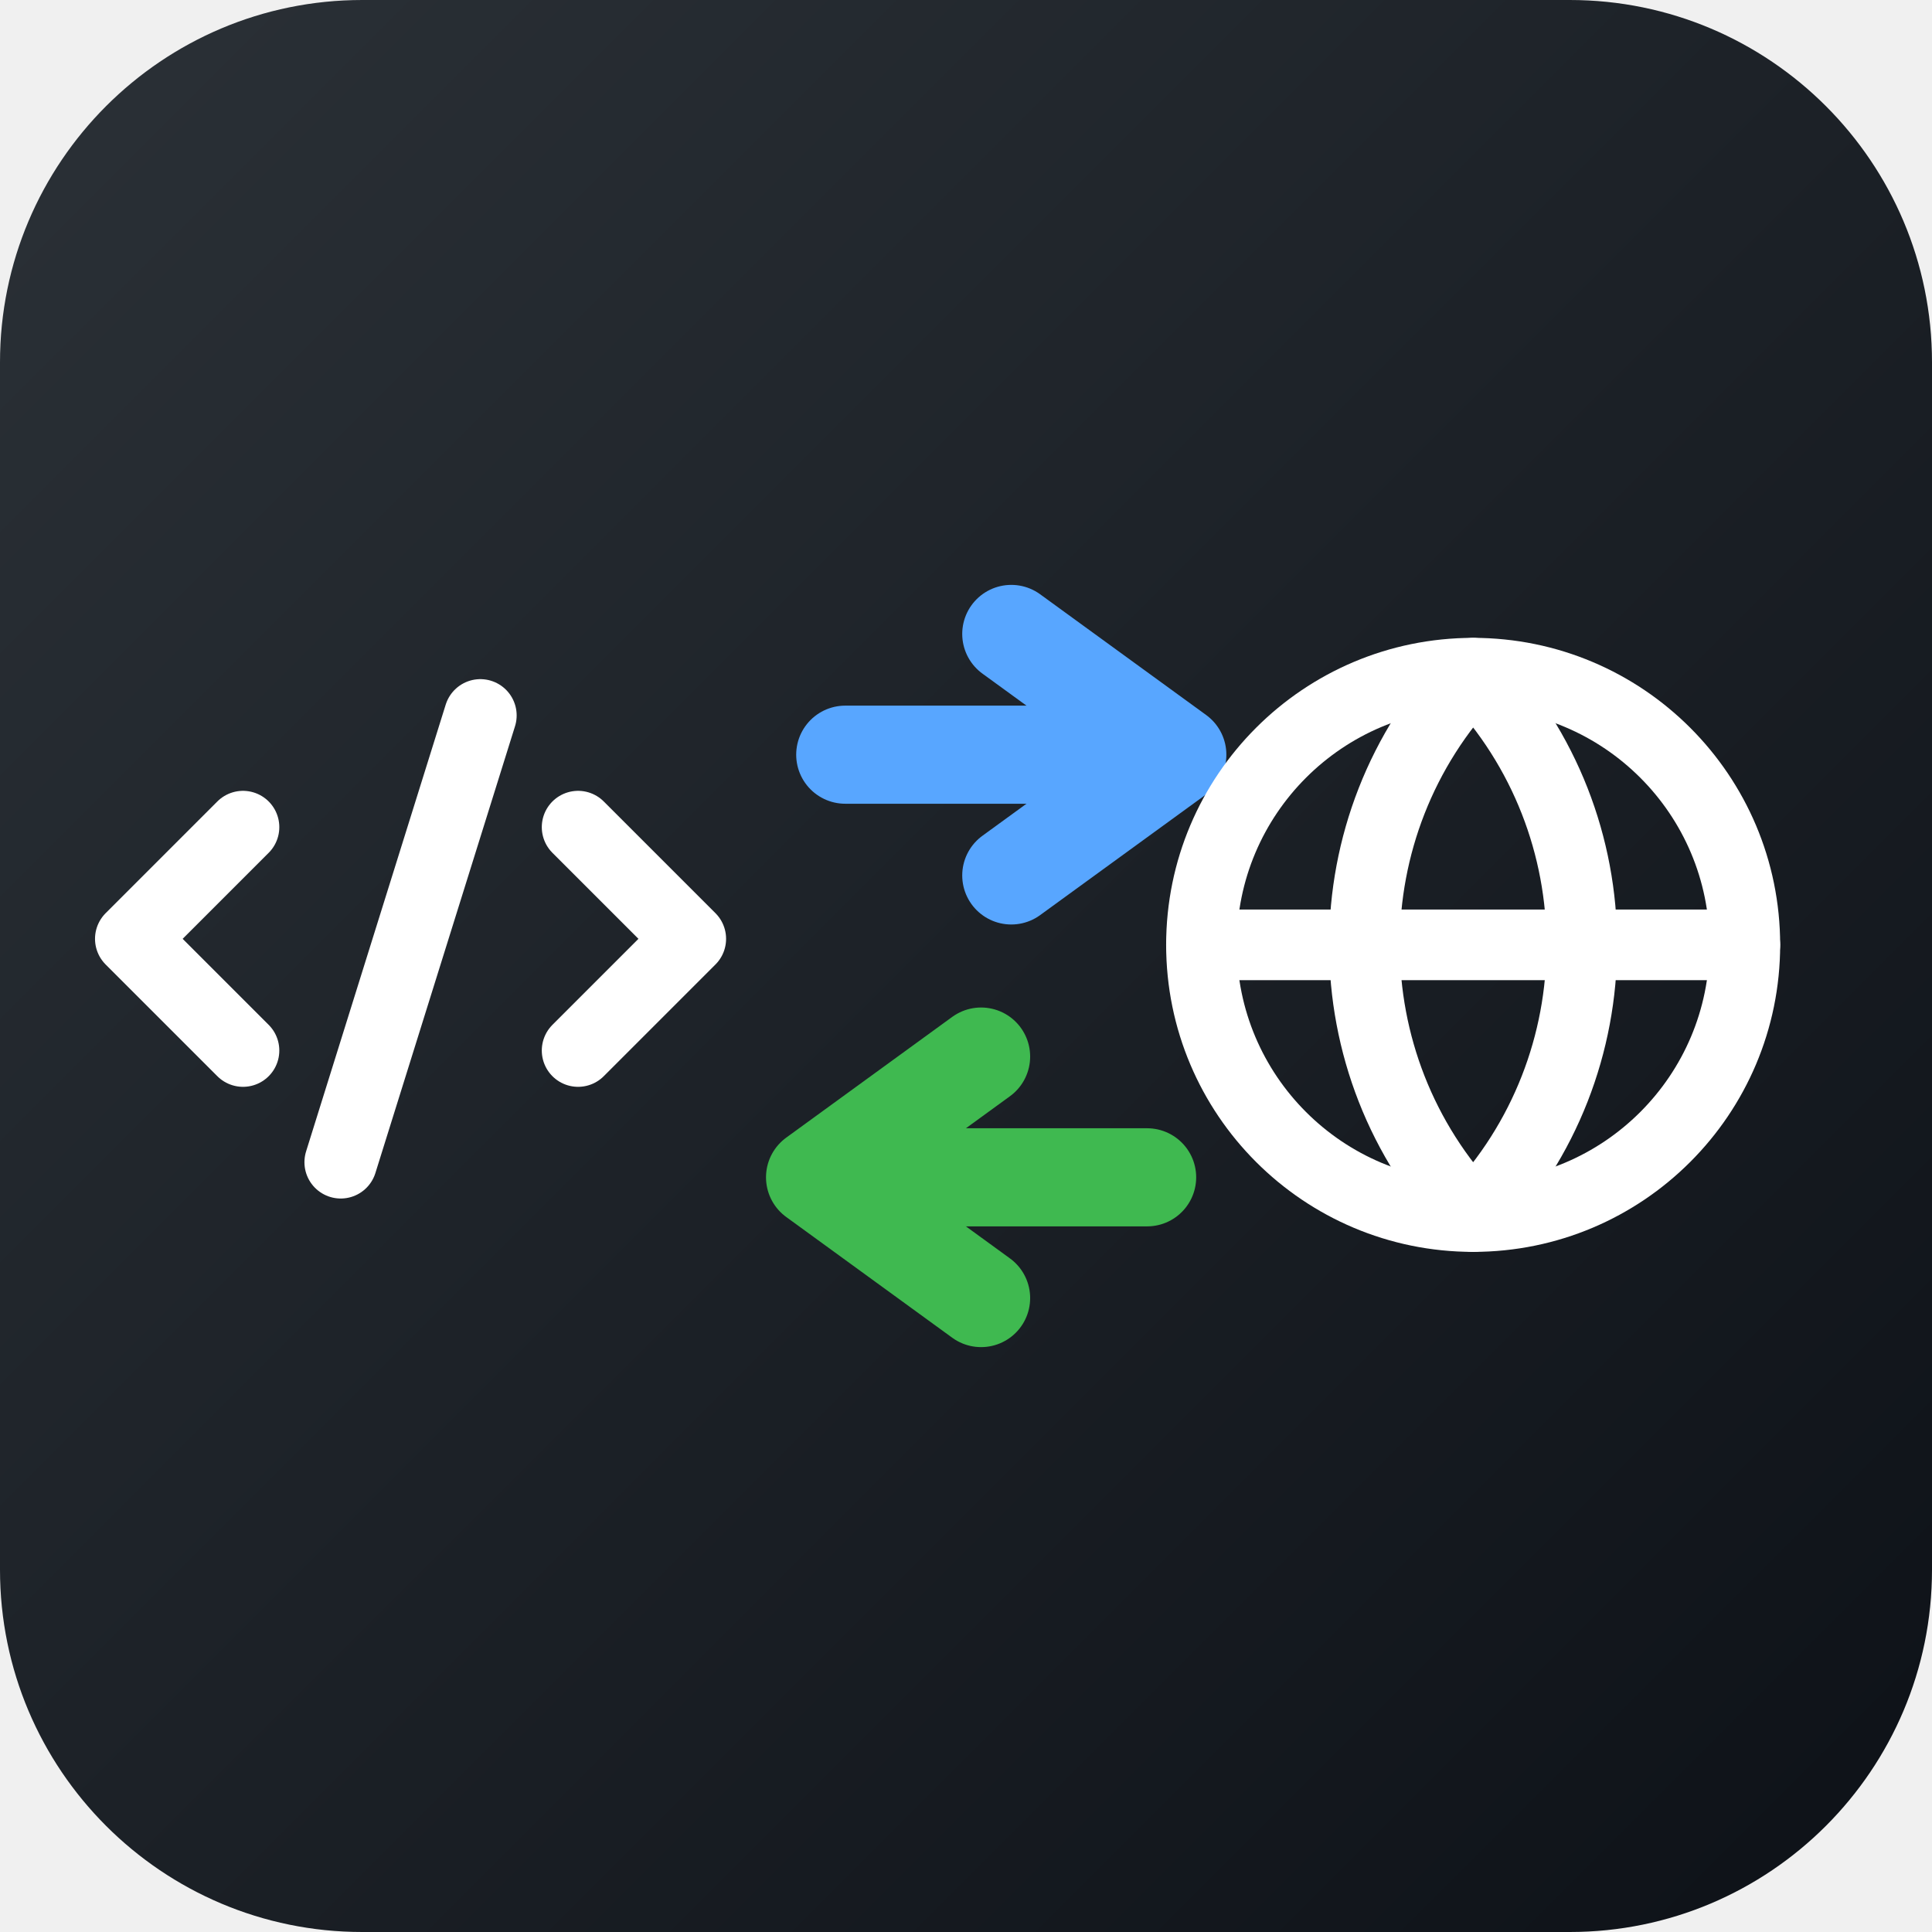
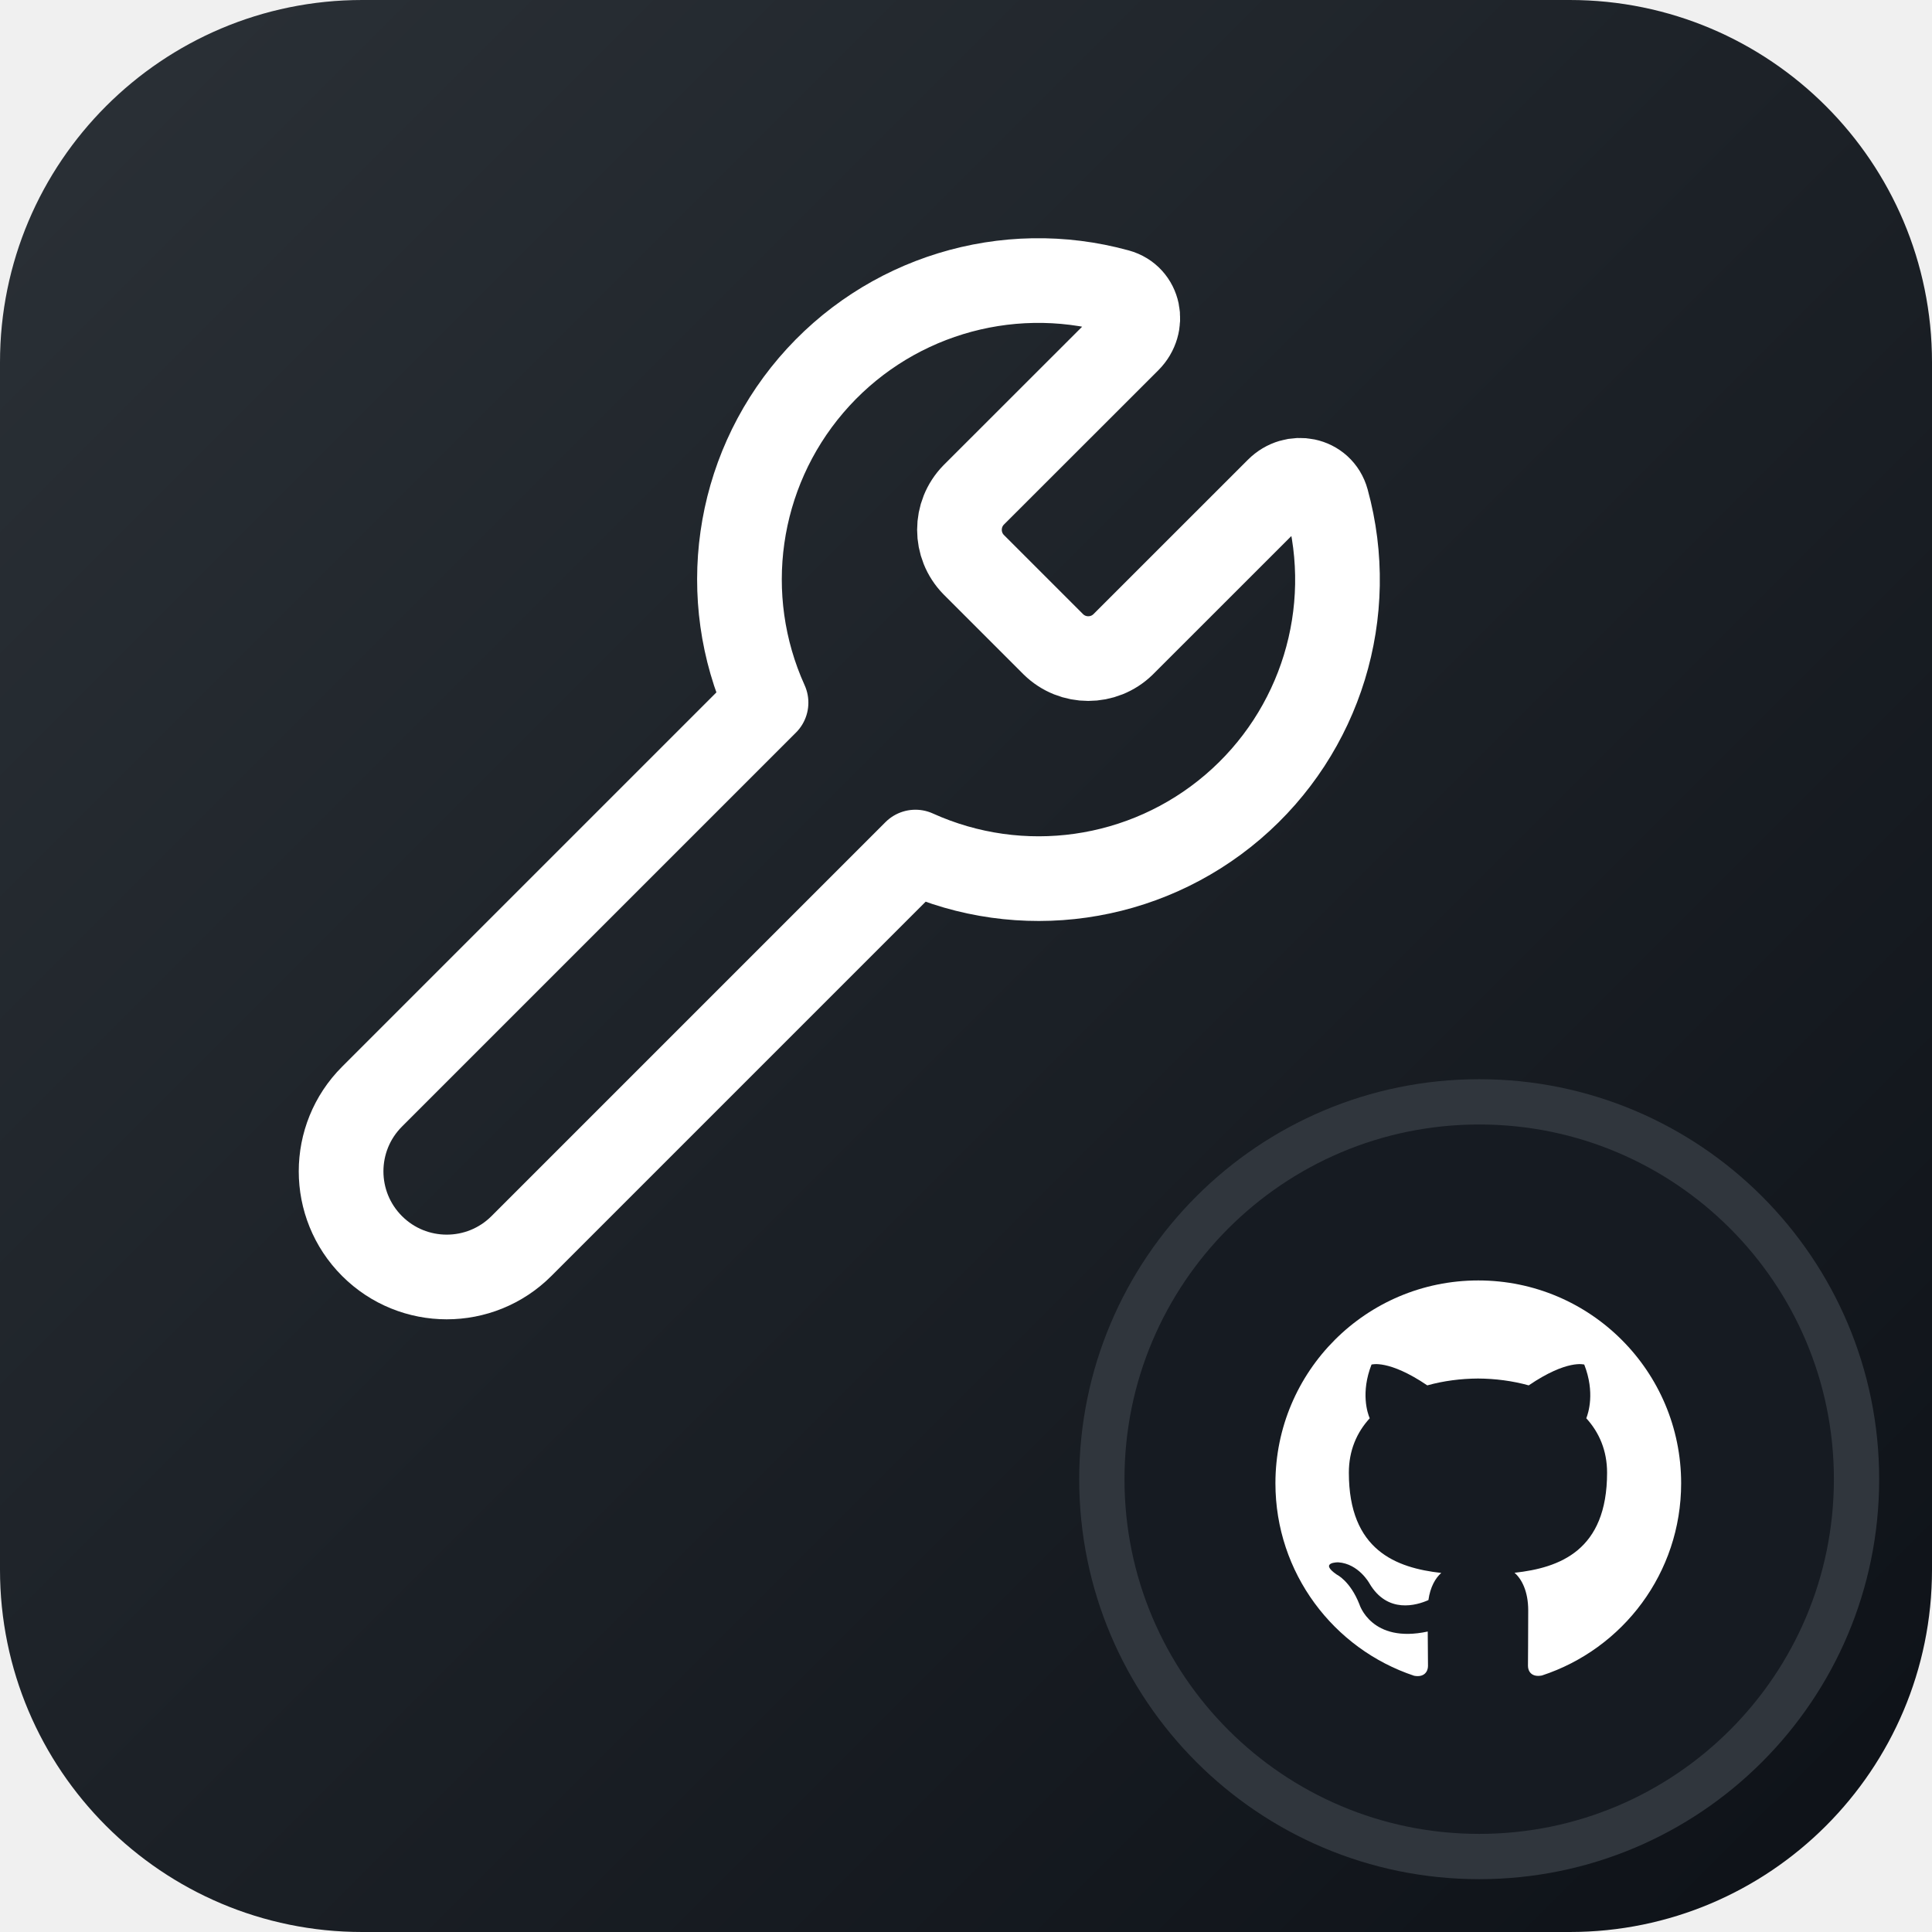
<svg xmlns="http://www.w3.org/2000/svg" viewBox="0 0 128 128">
  <defs>
    <linearGradient id="bg" x1="0" y1="0" x2="1" y2="1">
      <stop offset="0%" stop-color="#2b3137" />
      <stop offset="100%" stop-color="#0d1117" />
    </linearGradient>
  </defs>
  <rect width="128" height="128" rx="24" fill="url(#bg)" />
-   <g transform="translate(5,40) scale(1.85)" fill="none" stroke="#ffffff" stroke-width="2.6" stroke-linecap="round" stroke-linejoin="round">
-     <path d="m18 16 4-4-4-4" />
-     <path d="m6 8-4 4 4 4" />
-     <path d="m14.5 4-5 16" />
+   <g transform="translate(16,12) scale(3.3)" fill="none" stroke="#ffffff" stroke-width="1.7" stroke-linecap="round" stroke-linejoin="round">
+     <path d="M14.7 6.3a1 1 0 0 0 0 1.4l1.6 1.6a1 1 0 0 0 1.4 0l3.106-3.105c.32-.322.863-.22.983.218a6 6 0 0 1-8.259 7.057l-7.91 7.91a1 1 0 0 1-2.999-3l7.91-7.91a6 6 0 0 1 7.057-8.259c.438.12.54.662.219.984z" />
  </g>
-   <g>
-     <path d="M56 50 H76" stroke="#58a6ff" stroke-width="6.5" stroke-linecap="round" />
-     <path d="M67 42 L78 50 L67 58" fill="none" stroke="#58a6ff" stroke-width="6.5" stroke-linecap="round" stroke-linejoin="round" />
-     <path d="M76 78 H56" stroke="#3fb950" stroke-width="6.5" stroke-linecap="round" />
-     <path d="M65 70 L54 78 L65 86" fill="none" stroke="#3fb950" stroke-width="6.5" stroke-linecap="round" stroke-linejoin="round" />
-   </g>
-   <g transform="translate(76,41) scale(1.8)" fill="none" stroke="#ffffff" stroke-width="2.6" stroke-linecap="round" stroke-linejoin="round">
-     <circle cx="12" cy="12" r="10" />
-     <path d="M12 2a14.5 14.5 0 0 0 0 20 14.5 14.5 0 0 0 0-20" />
-     <path d="M2 12h20" />
+   <circle cx="98" cy="98" r="25" fill="#161b22" stroke="#30363d" stroke-width="3" />
+   <g transform="translate(84.5,84.5) scale(1.12)" fill="#ffffff">
+     <path d="M12 .297c-6.63 0-12 5.373-12 12 0 5.303 3.438 9.8 8.205 11.385.6.113.82-.258.82-.577 0-.285-.01-1.04-.015-2.04-3.338.724-4.042-1.61-4.042-1.61C4.422 18.07 3.633 17.7 3.633 17.7c-1.087-.744.084-.729.084-.729 1.205.084 1.838 1.236 1.838 1.236 1.07 1.835 2.809 1.305 3.495.998.108-.776.417-1.305.76-1.605-2.665-.3-5.466-1.332-5.466-5.93 0-1.31.465-2.38 1.235-3.22-.135-.303-.54-1.523.105-3.176 0 0 1.005-.322 3.3 1.23.96-.267 1.98-.399 3-.405 1.02.006 2.04.138 3 .405 2.28-1.552 3.285-1.23 3.285-1.23.645 1.653.24 2.873.12 3.176.765.84 1.23 1.91 1.23 3.22 0 4.61-2.805 5.625-5.475 5.92.42.36.81 1.096.81 2.22 0 1.606-.015 2.896-.015 3.286 0 .315.21.69.825.57C20.565 22.092 24 17.592 24 12.297c0-6.627-5.373-12-12-12" />
  </g>
</svg>
